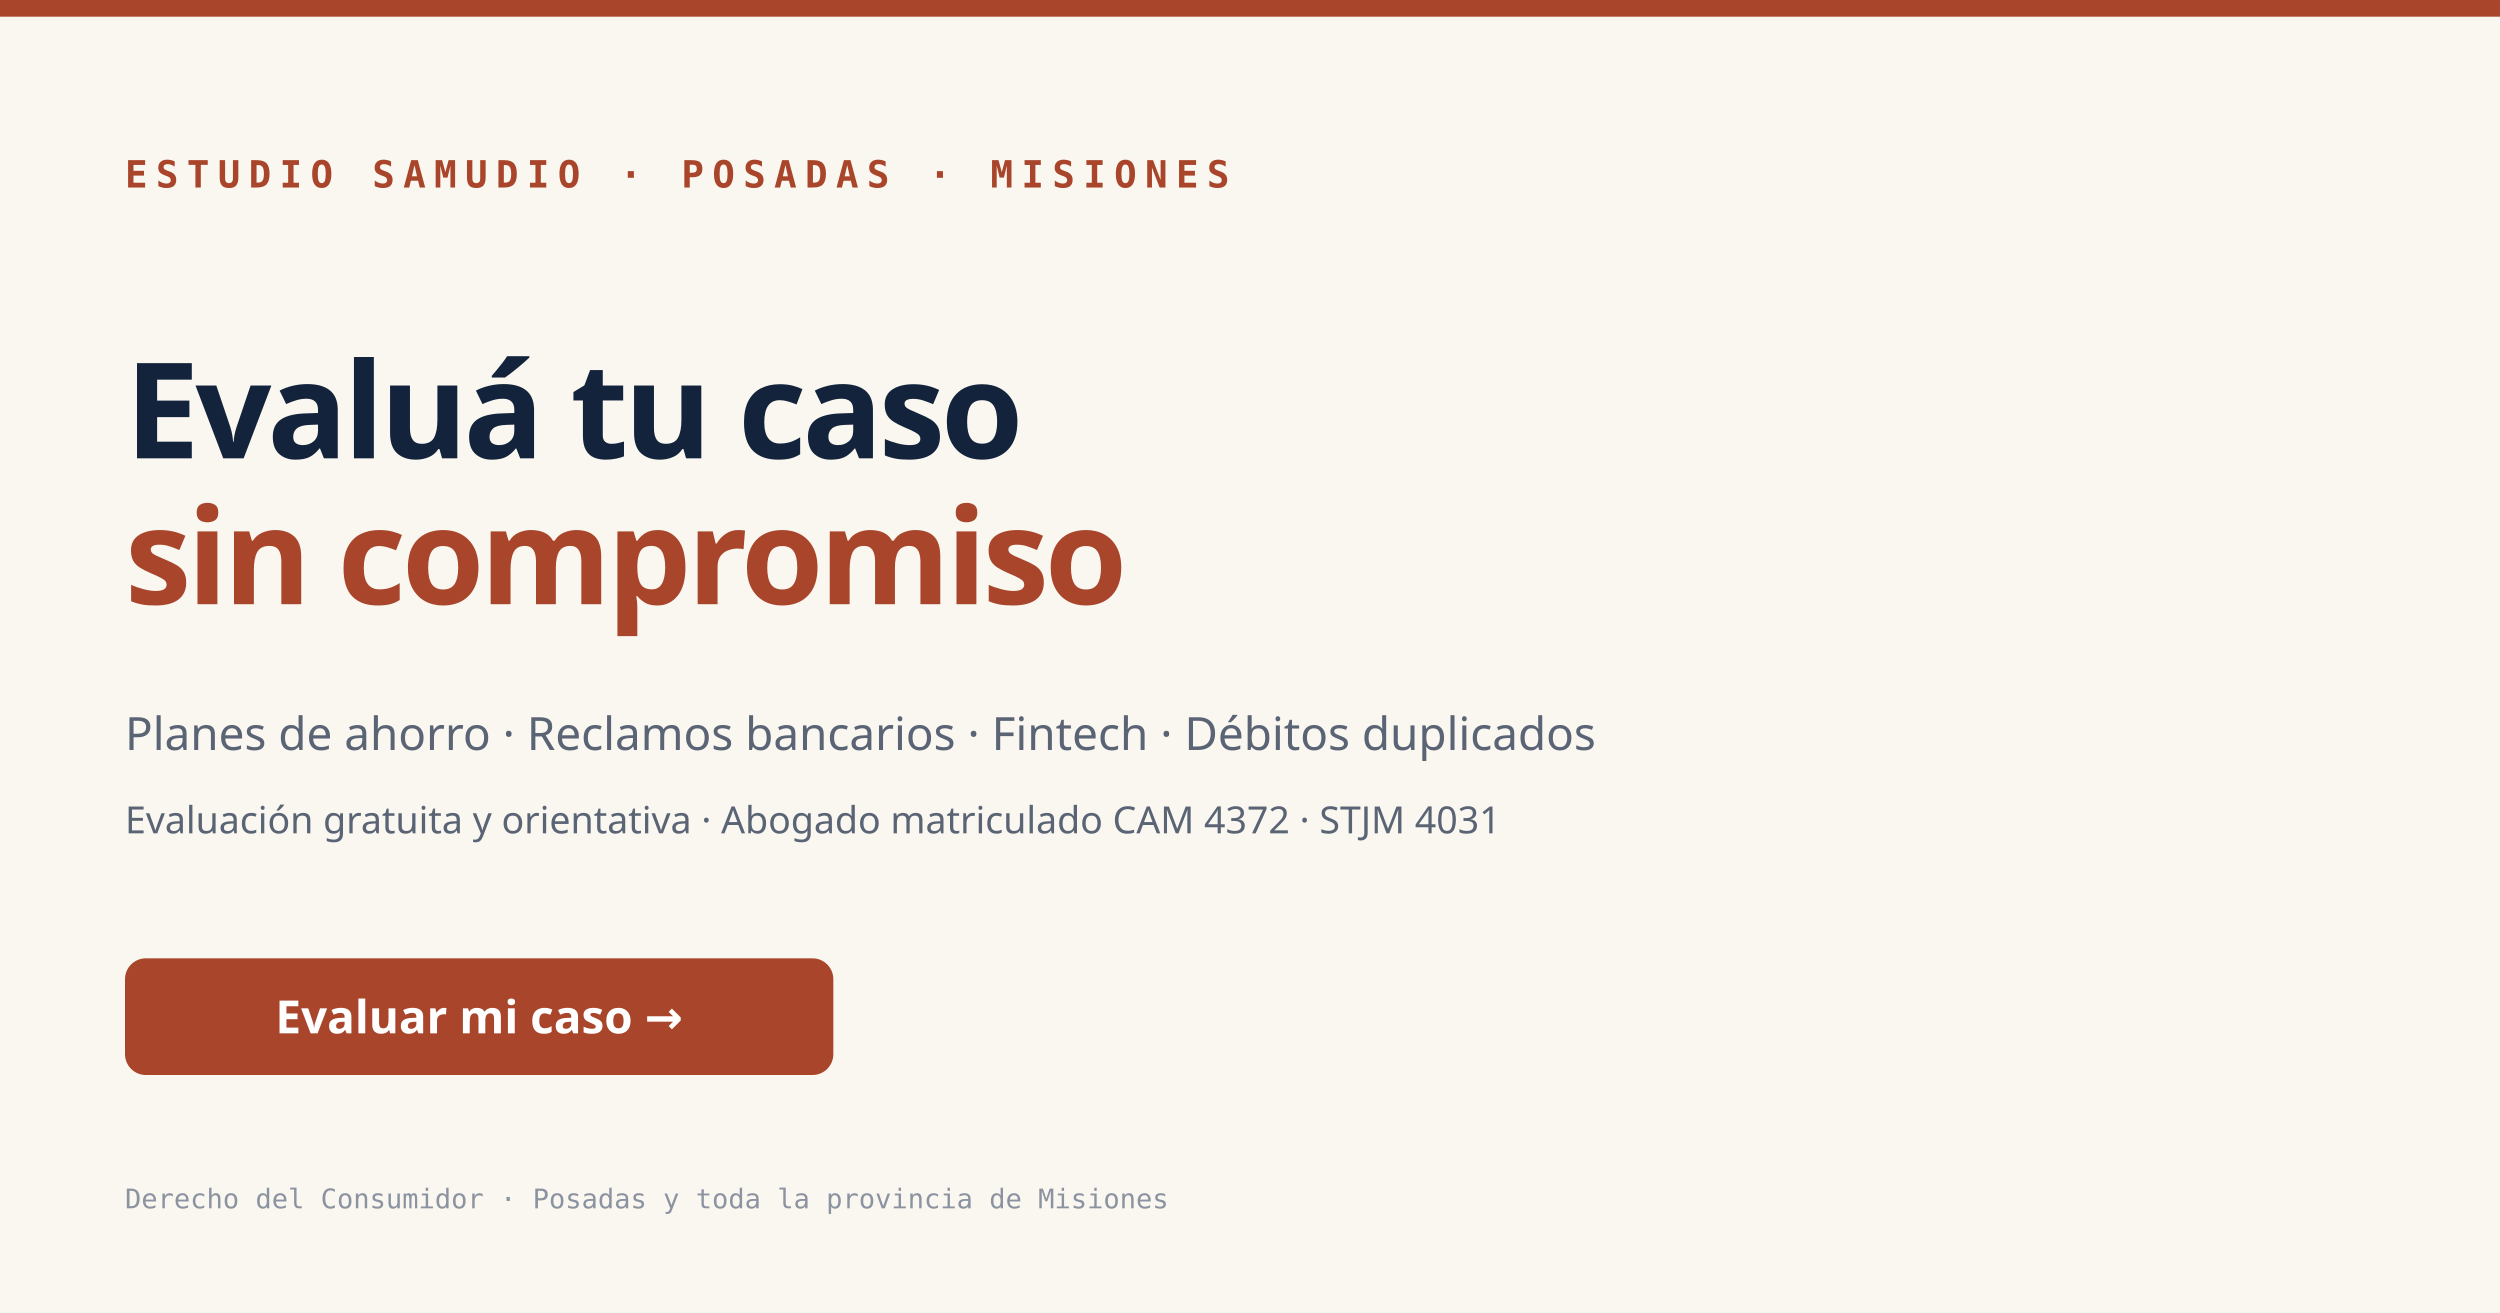
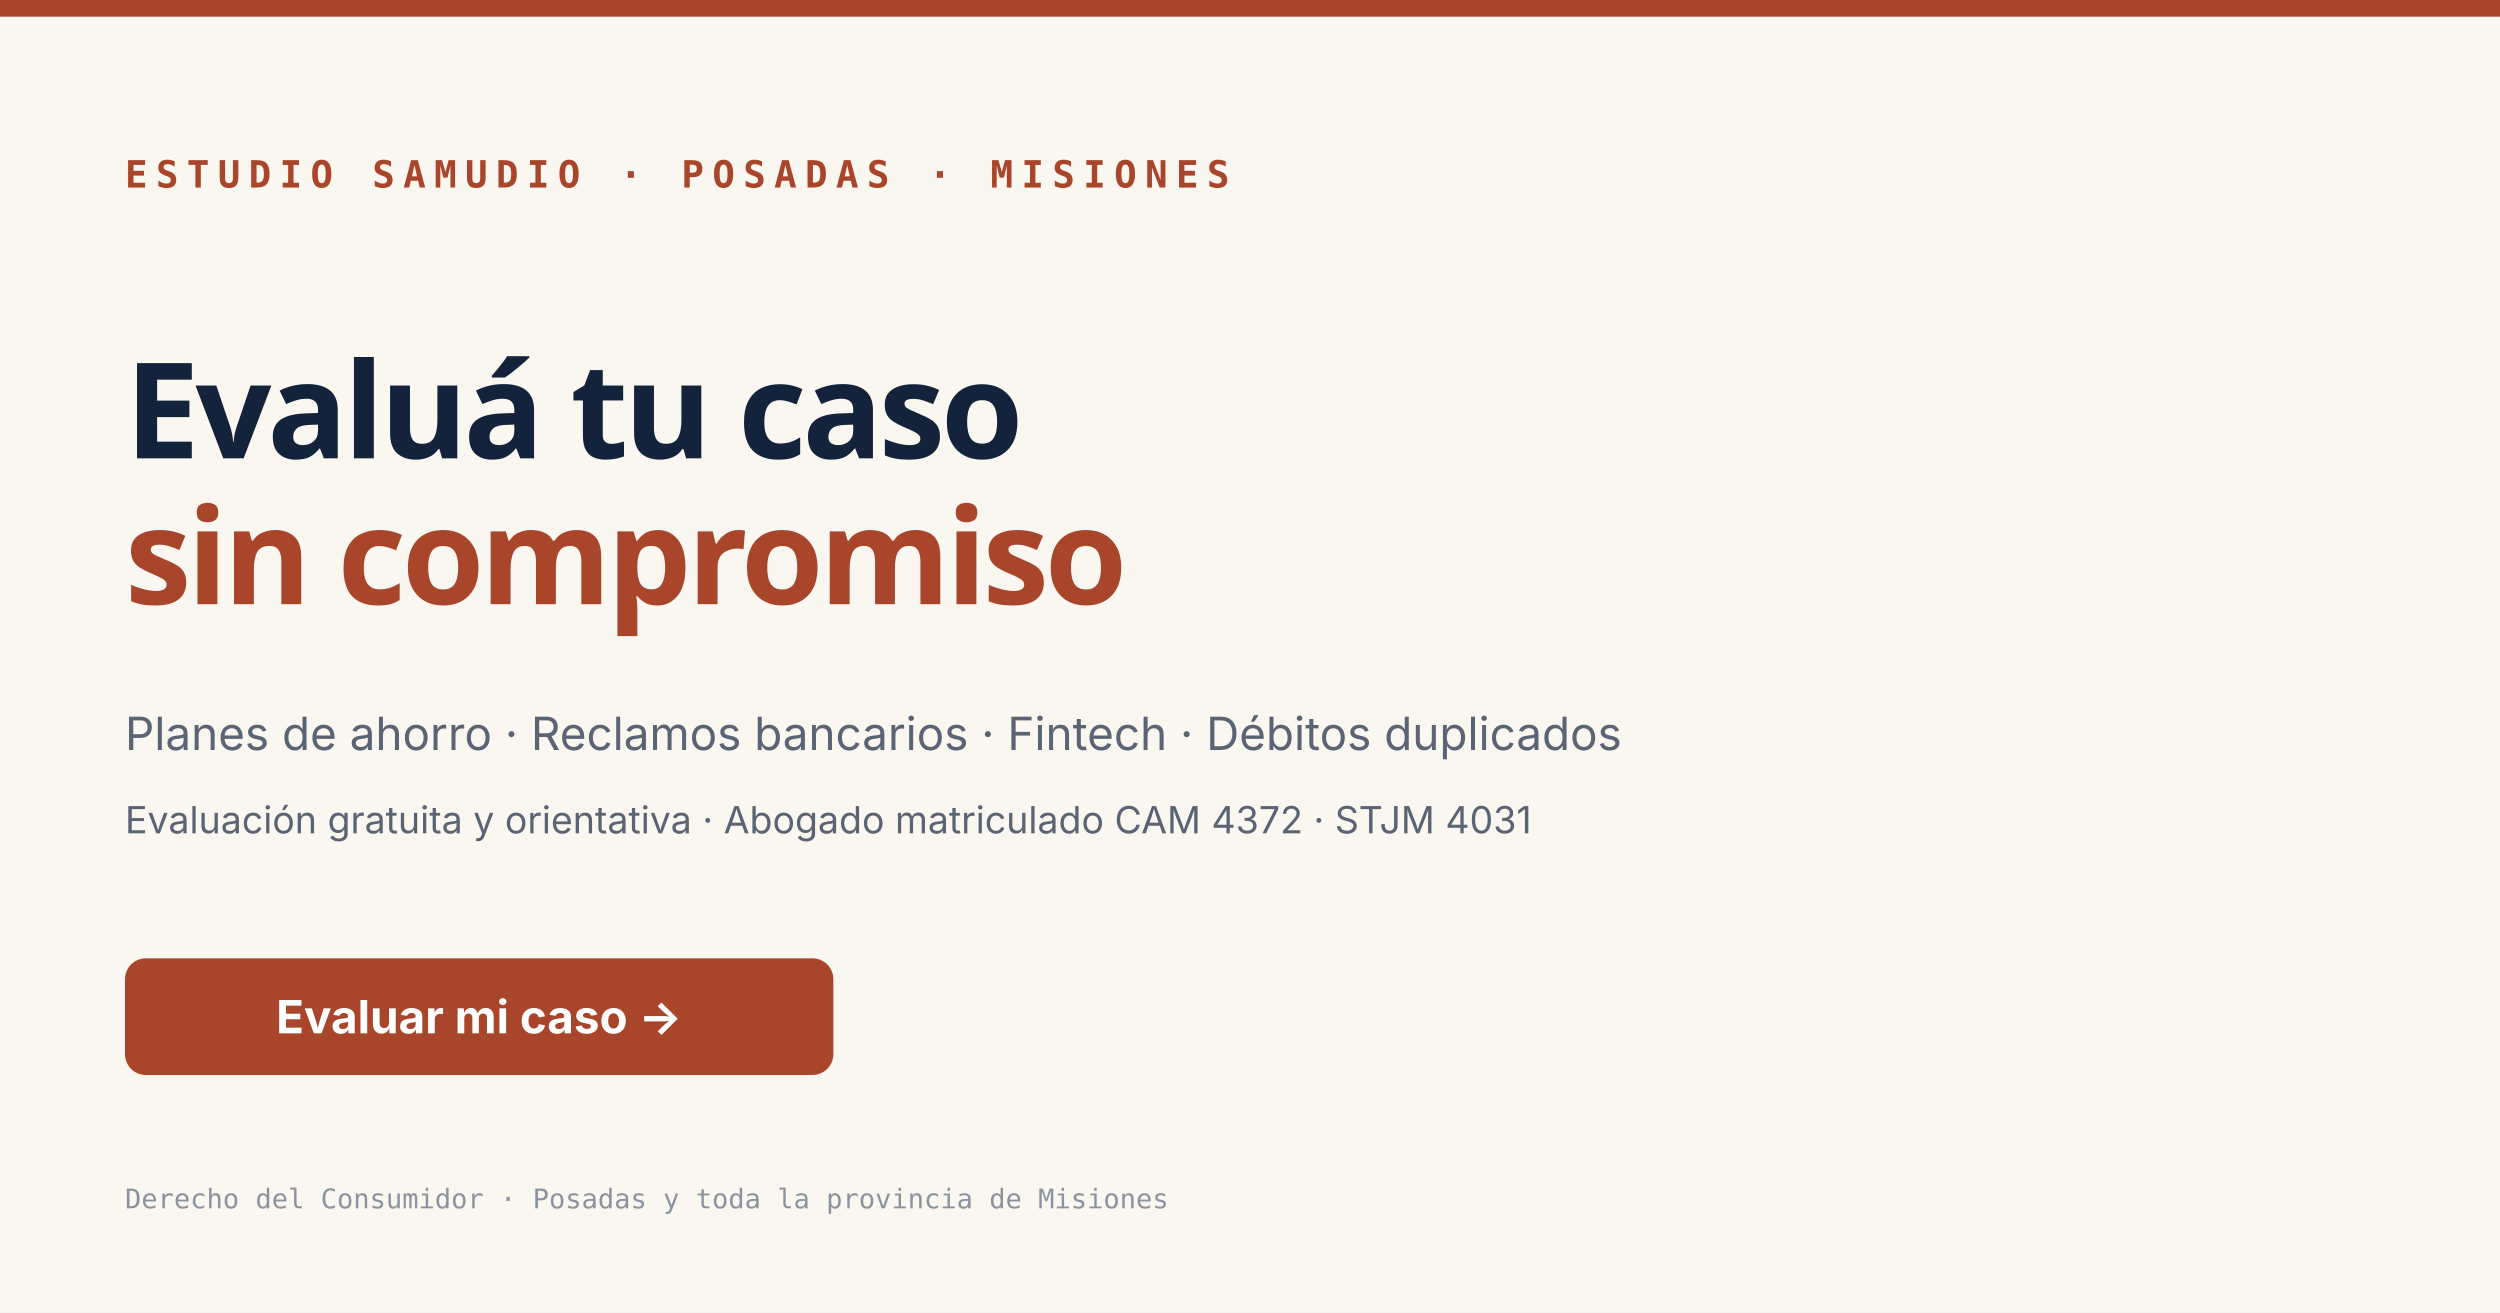
<svg xmlns="http://www.w3.org/2000/svg" width="1200" height="630" viewBox="0 0 1200 630">
  <rect width="1200" height="630" fill="#FAF7F1" />
  <rect x="0" y="0" width="1200" height="8" fill="#A8452A" />
-   <text x="60" y="90" font-family="monospace" font-size="18" letter-spacing="4" fill="#A8452A" font-weight="600">ESTUDIO SAMUDIO · POSADAS · MISIONES</text>
-   <text x="60" y="220" font-family="sans-serif" font-size="64" font-weight="800" fill="#12233B" letter-spacing="-2">Evaluá tu caso</text>
-   <text x="60" y="290" font-family="sans-serif" font-size="64" font-weight="800" fill="#A8452A" letter-spacing="-2">sin compromiso</text>
-   <text x="60" y="360" font-family="sans-serif" font-size="22" fill="#5A6474">Planes de ahorro · Reclamos bancarios · Fintech · Débitos duplicados</text>
-   <text x="60" y="400" font-family="sans-serif" font-size="18" fill="#5A6474">Evaluación gratuita y orientativa · Abogado matriculado CAM 4372 · STJM 4031</text>
+   <text x="60" y="90" font-family="'IBM Plex Mono', monospace" font-size="18" letter-spacing="4" fill="#A8452A" font-weight="600">ESTUDIO SAMUDIO · POSADAS · MISIONES</text>
+   <text x="60" y="220" font-family="Archivo, sans-serif" font-size="64" font-weight="800" fill="#12233B" letter-spacing="-2">Evaluá tu caso</text>
+   <text x="60" y="290" font-family="Archivo, sans-serif" font-size="64" font-weight="800" fill="#A8452A" letter-spacing="-2">sin compromiso</text>
+   <text x="60" y="360" font-family="Inter, sans-serif" font-size="22" fill="#5A6474">Planes de ahorro · Reclamos bancarios · Fintech · Débitos duplicados</text>
+   <text x="60" y="400" font-family="Inter, sans-serif" font-size="18" fill="#5A6474">Evaluación gratuita y orientativa · Abogado matriculado CAM 4372 · STJM 4031</text>
  <rect x="60" y="460" width="340" height="56" rx="10" fill="#A8452A" />
-   <text x="230" y="496" font-family="sans-serif" font-size="22" font-weight="700" fill="white" text-anchor="middle">Evaluar mi caso →</text>
-   <text x="60" y="580" font-family="monospace" font-size="13" fill="#8C93A0">Derecho del Consumidor · Posadas y toda la provincia de Misiones</text>
+   <text x="230" y="496" font-family="Inter, sans-serif" font-size="22" font-weight="700" fill="white" text-anchor="middle">Evaluar mi caso →</text>
+   <text x="60" y="580" font-family="'IBM Plex Mono', monospace" font-size="13" fill="#8C93A0">Derecho del Consumidor · Posadas y toda la provincia de Misiones</text>
</svg>
